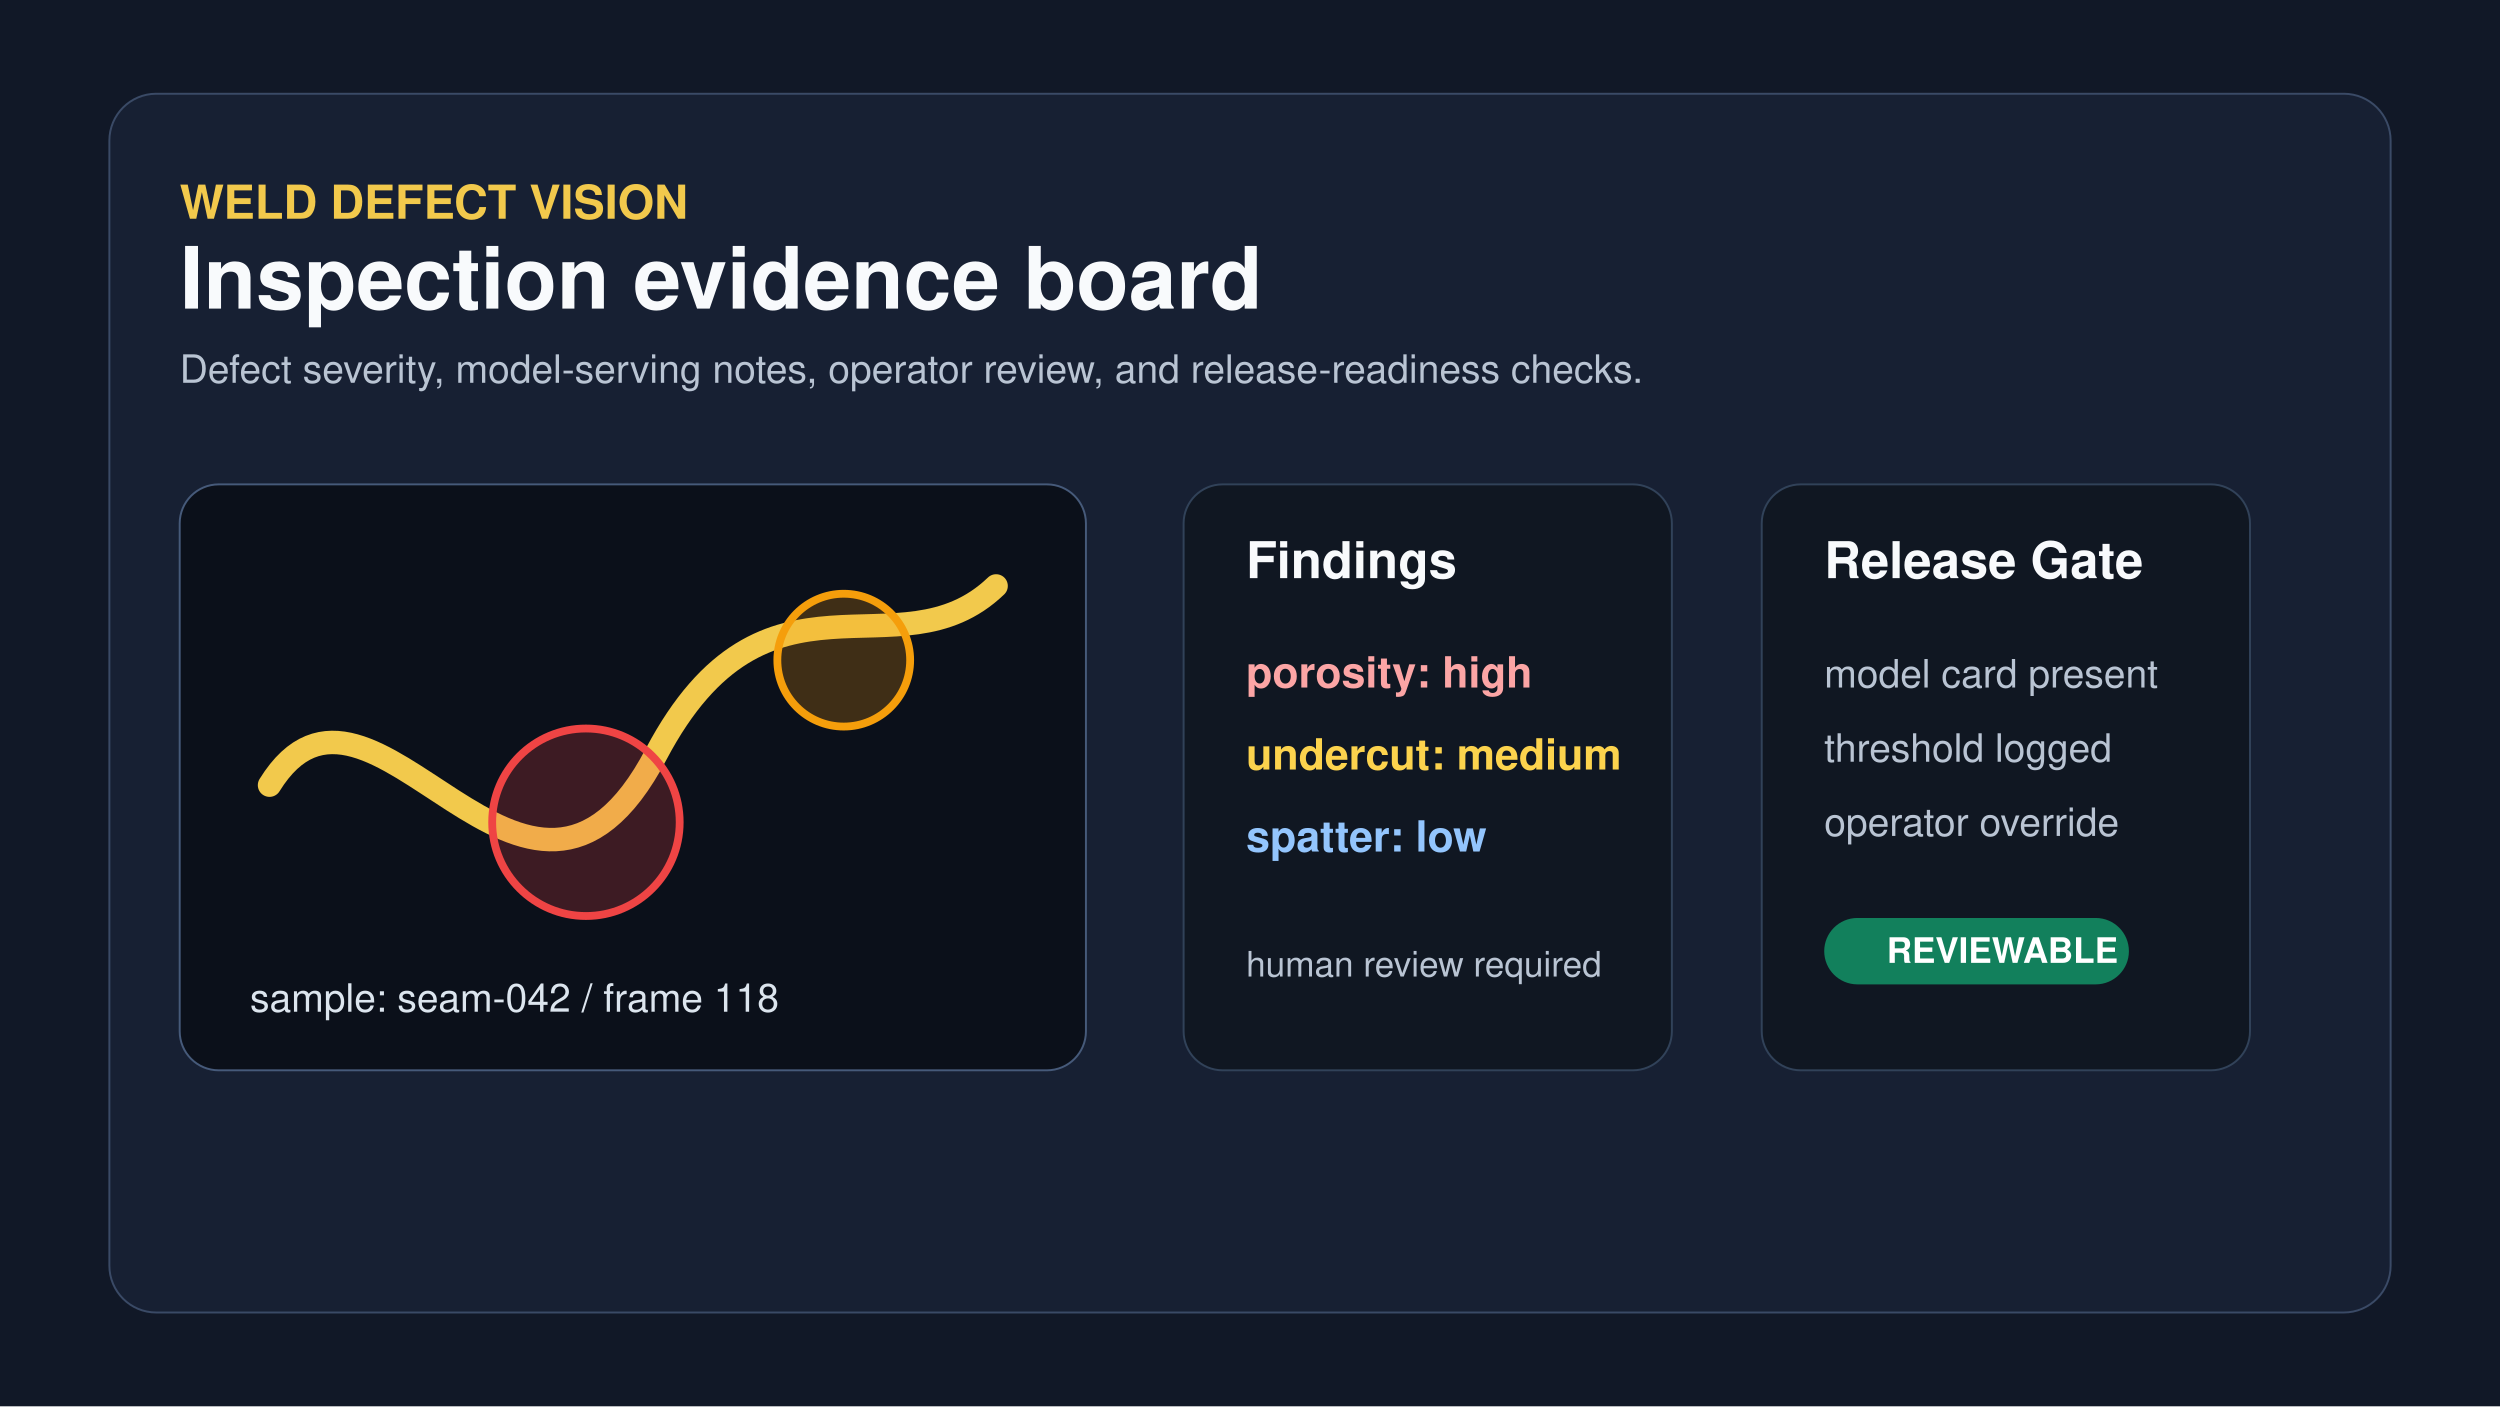
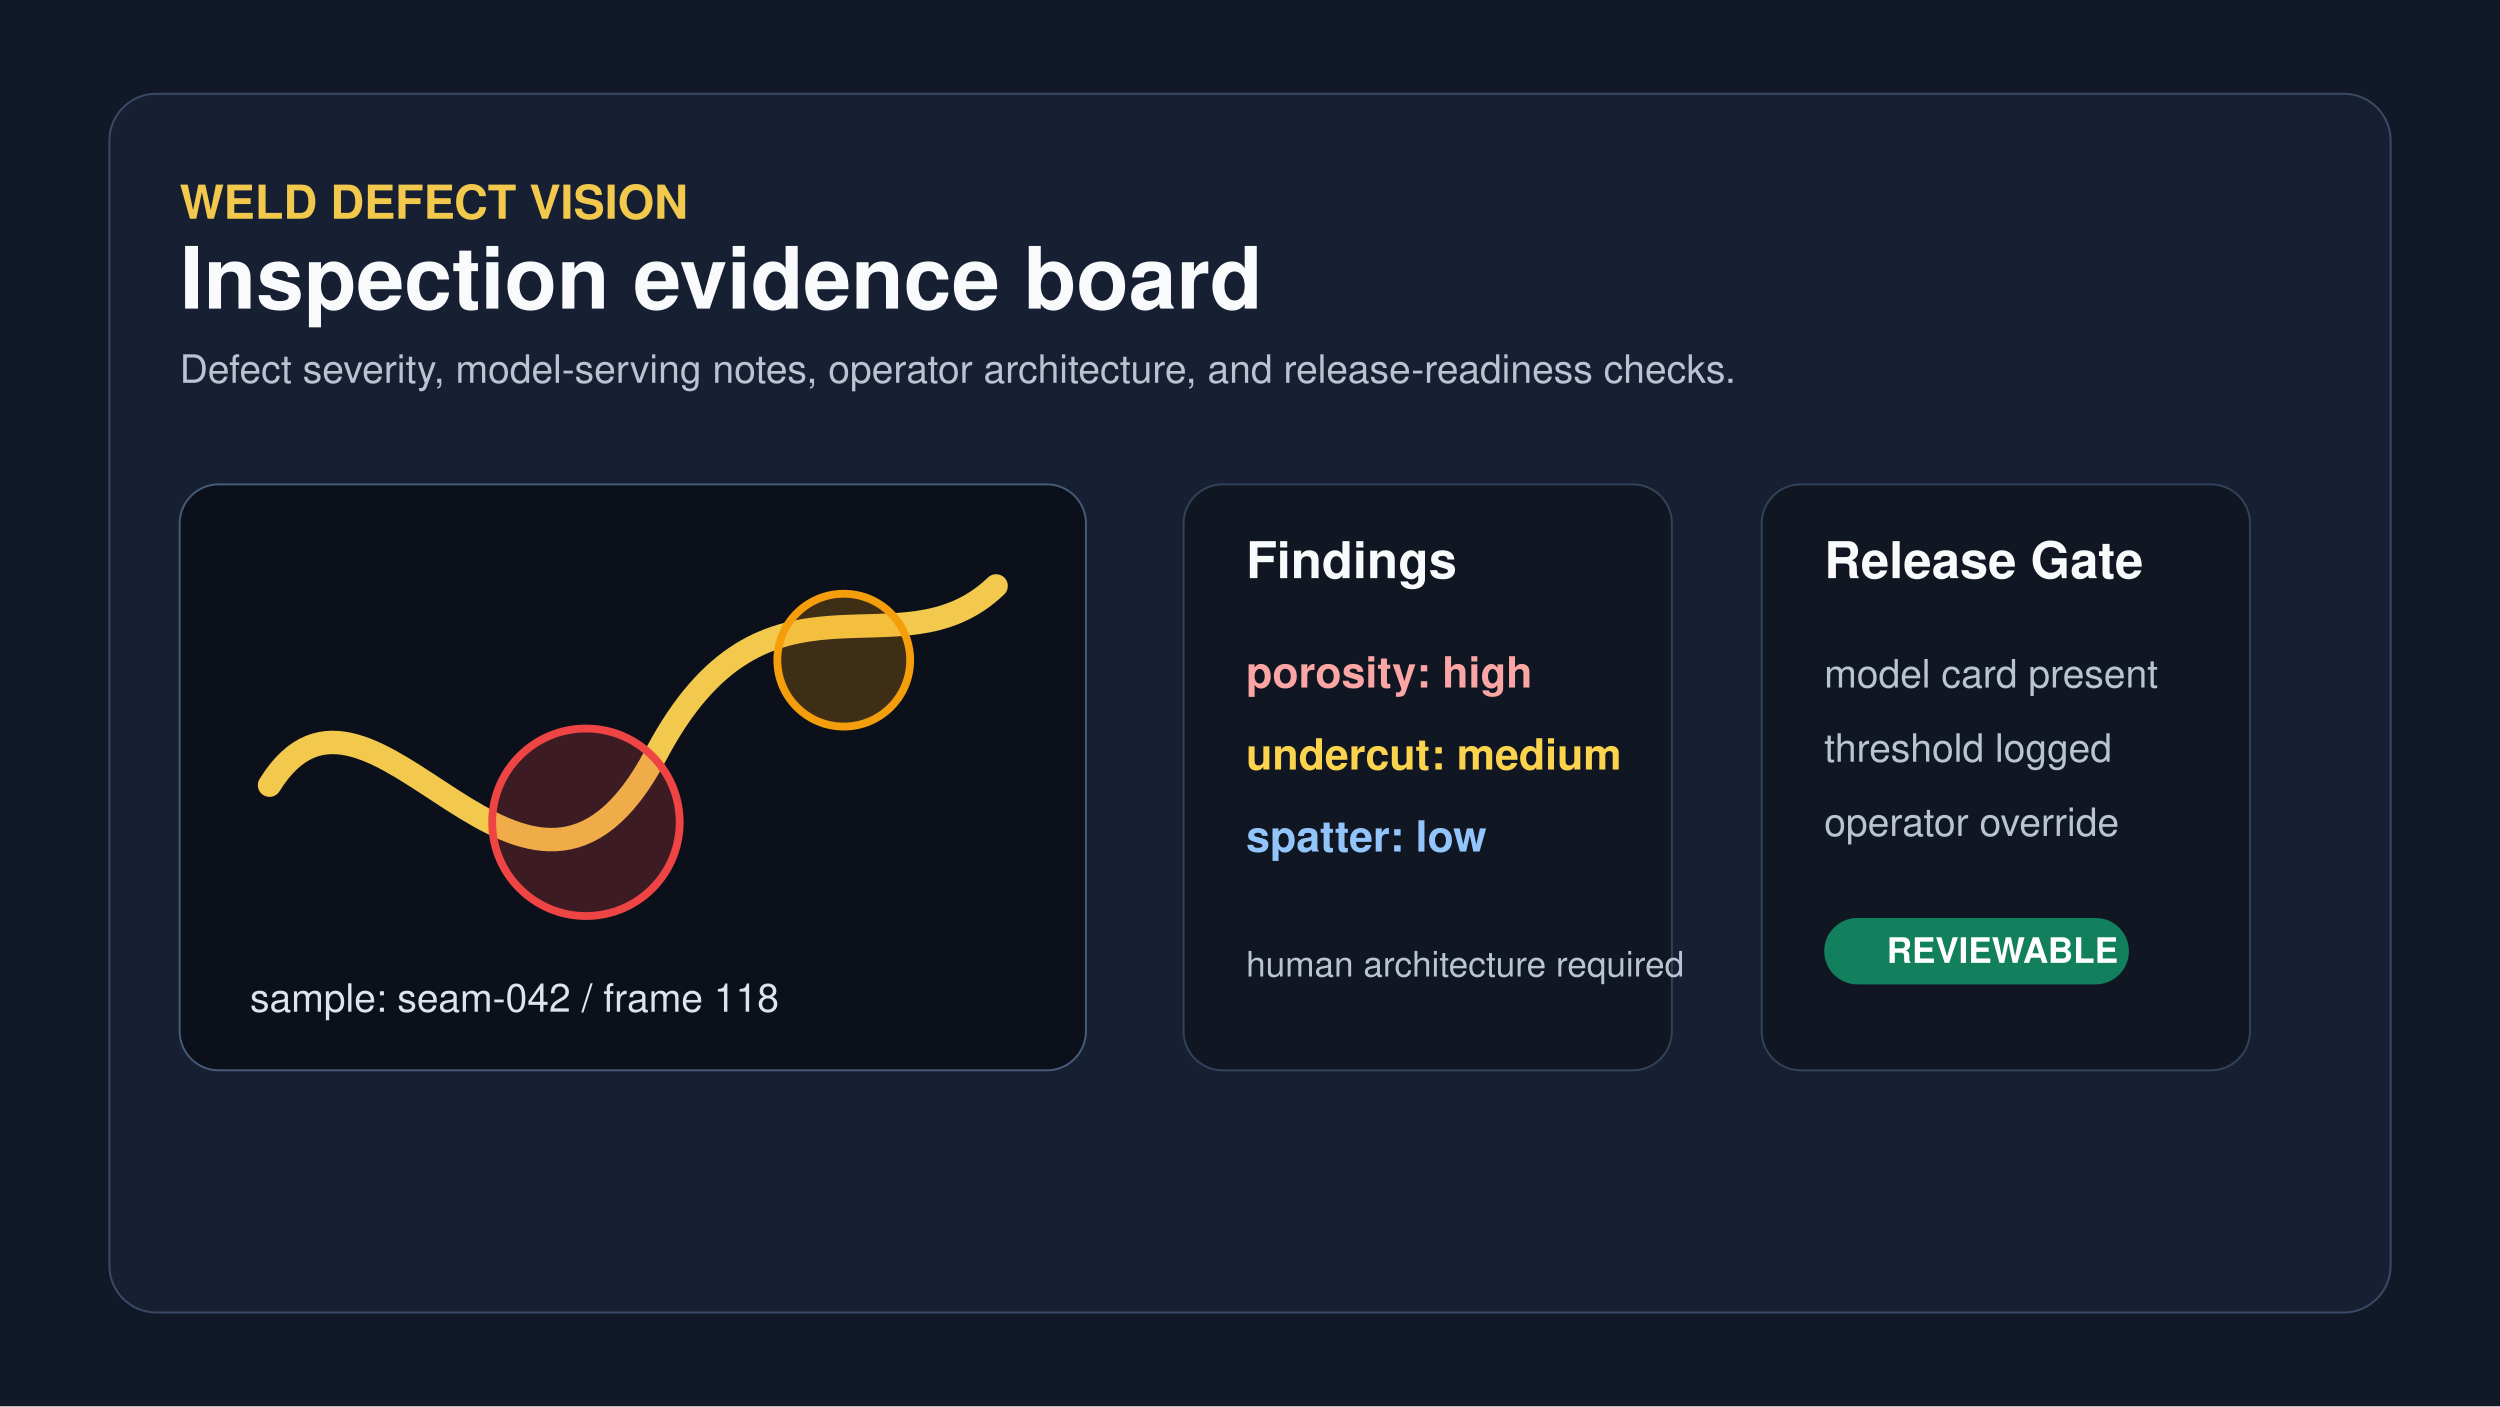
<svg xmlns="http://www.w3.org/2000/svg" width="1280" height="720" viewBox="0 0 1280 720" fill="none">
  <rect width="1280" height="720" fill="#111827" />
  <rect x="56" y="48" width="1168" height="624" rx="24" fill="#172033" stroke="#3A4A66" />
  <text x="92" y="112" fill="#F2C94C" font-family="Helvetica, Arial, sans-serif" font-size="24" font-weight="800">WELD DEFECT VISION</text>
  <text x="92" y="158" fill="#F8FAFC" font-family="Helvetica, Arial, sans-serif" font-size="44" font-weight="800">Inspection evidence board</text>
-   <text x="92" y="196" fill="#B9C4D3" font-family="Helvetica, Arial, sans-serif" font-size="20">Defect severity, model-serving notes, operator review, and release-readiness checks.</text>
+   <text x="92" y="196" fill="#B9C4D3" font-family="Helvetica, Arial, sans-serif" font-size="20">Defect severity, model-serving notes, operator architecture, and release-readiness checks.</text>
  <rect x="92" y="248" width="464" height="300" rx="20" fill="#0B101A" stroke="#465A7A" />
  <path d="M138 402C190 318 270 512 336 386C392 280 460 348 510 300" stroke="#F2C94C" stroke-width="12" stroke-linecap="round" />
  <circle cx="300" cy="421" r="48" fill="#EF4444" fill-opacity="0.22" stroke="#EF4444" stroke-width="4" />
  <circle cx="432" cy="338" r="34" fill="#F59E0B" fill-opacity="0.22" stroke="#F59E0B" stroke-width="4" />
  <text x="128" y="518" fill="#DCE5EE" font-family="Helvetica, Arial, sans-serif" font-size="20">sample: seam-042 / frame 118</text>
  <rect x="606" y="248" width="250" height="300" rx="20" fill="#101722" stroke="#314259" />
  <text x="638" y="296" fill="#F8FAFC" font-family="Helvetica, Arial, sans-serif" font-size="26" font-weight="800">Findings</text>
  <text x="638" y="352" fill="#FCA5A5" font-family="Helvetica, Arial, sans-serif" font-size="22" font-weight="800">porosity: high</text>
  <text x="638" y="394" fill="#FCD34D" font-family="Helvetica, Arial, sans-serif" font-size="22" font-weight="800">undercut: medium</text>
  <text x="638" y="436" fill="#93C5FD" font-family="Helvetica, Arial, sans-serif" font-size="22" font-weight="800">spatter: low</text>
-   <text x="638" y="500" fill="#B9C4D3" font-family="Helvetica, Arial, sans-serif" font-size="18">human review required</text>
+   <text x="638" y="500" fill="#B9C4D3" font-family="Helvetica, Arial, sans-serif" font-size="18">human architecture required</text>
  <rect x="902" y="248" width="250" height="300" rx="20" fill="#101722" stroke="#314259" />
  <text x="934" y="296" fill="#F8FAFC" font-family="Helvetica, Arial, sans-serif" font-size="26" font-weight="800">Release Gate</text>
  <text x="934" y="352" fill="#B9C4D3" font-family="Helvetica, Arial, sans-serif" font-size="20">model card present</text>
  <text x="934" y="390" fill="#B9C4D3" font-family="Helvetica, Arial, sans-serif" font-size="20">threshold logged</text>
  <text x="934" y="428" fill="#B9C4D3" font-family="Helvetica, Arial, sans-serif" font-size="20">operator override</text>
  <rect x="934" y="470" width="156" height="34" rx="17" fill="#12805C" />
  <text x="966" y="493" fill="#FFFFFF" font-family="Helvetica, Arial, sans-serif" font-size="18" font-weight="700">REVIEWABLE</text>
</svg>
